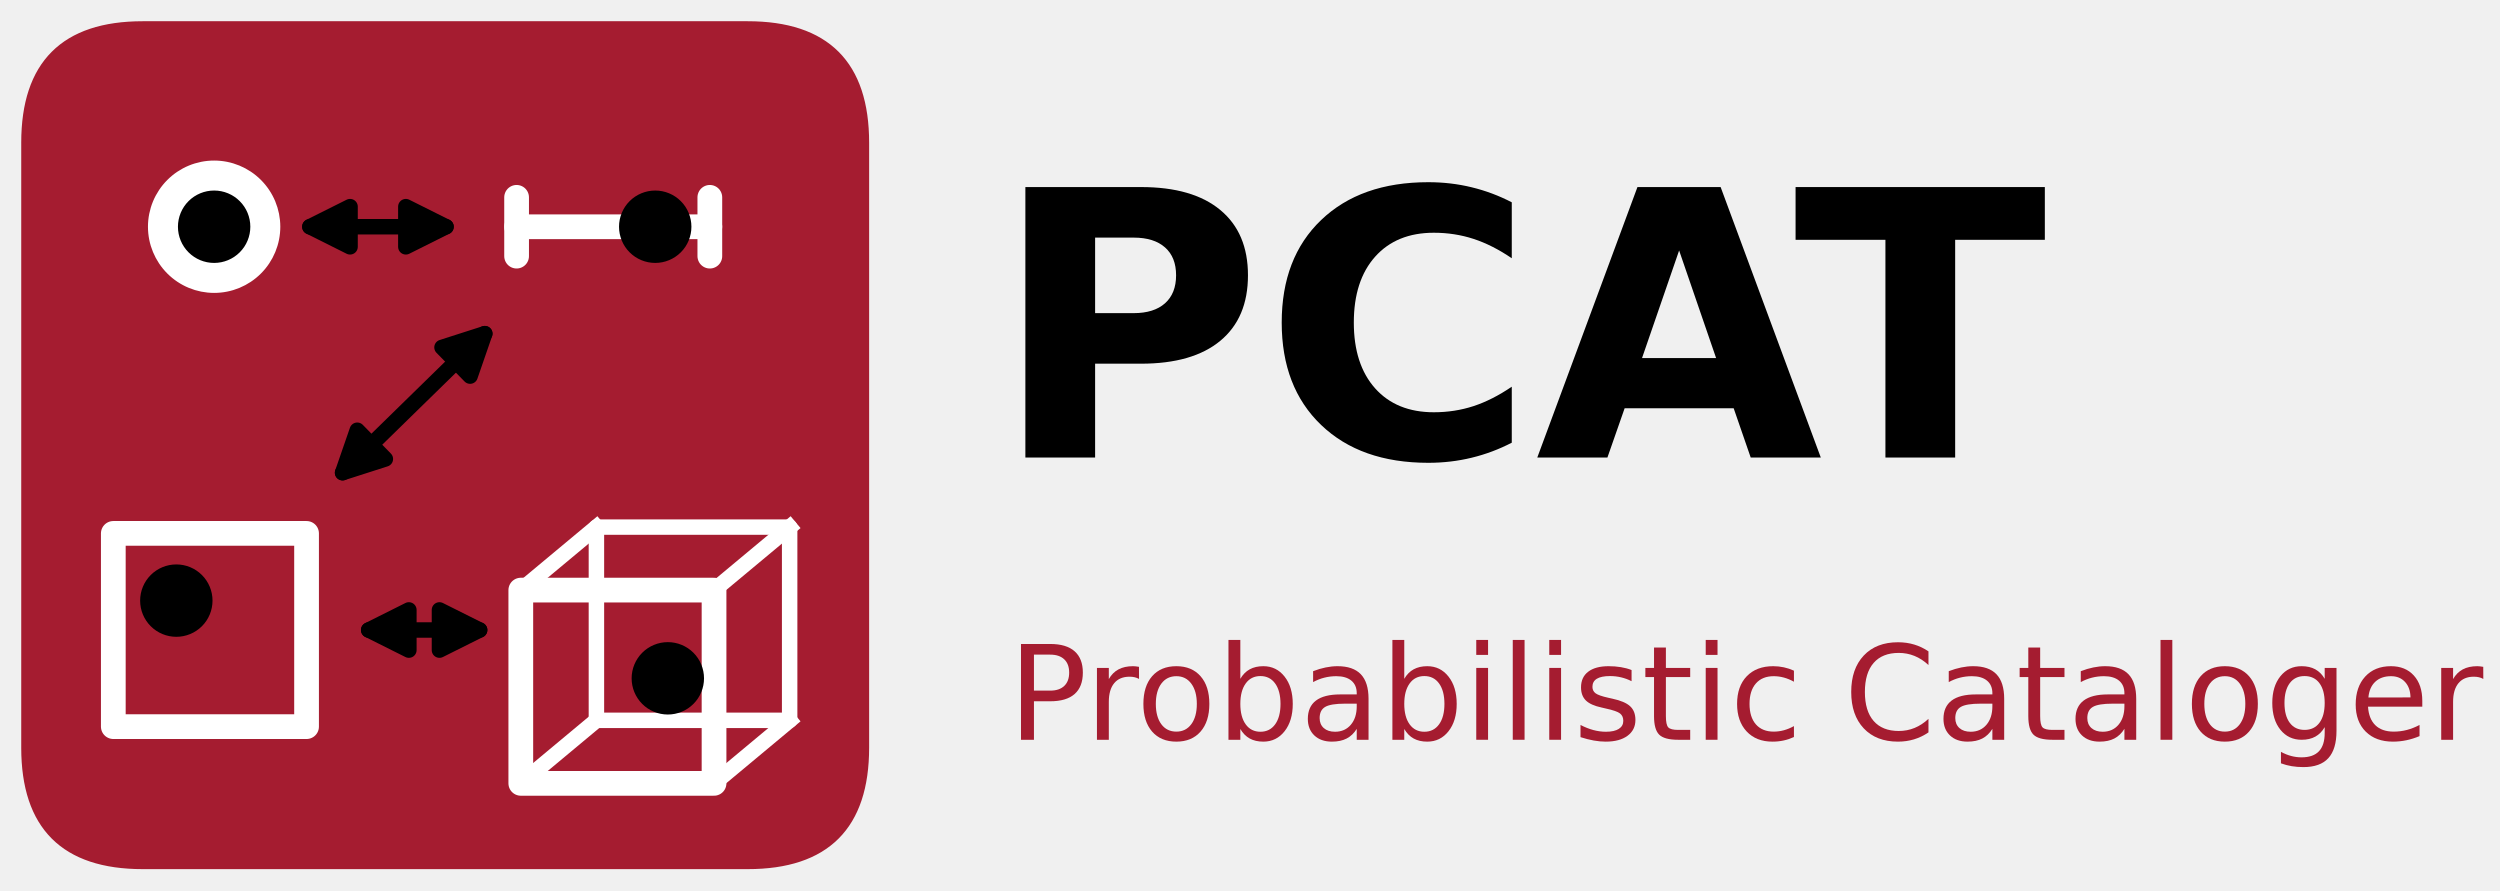
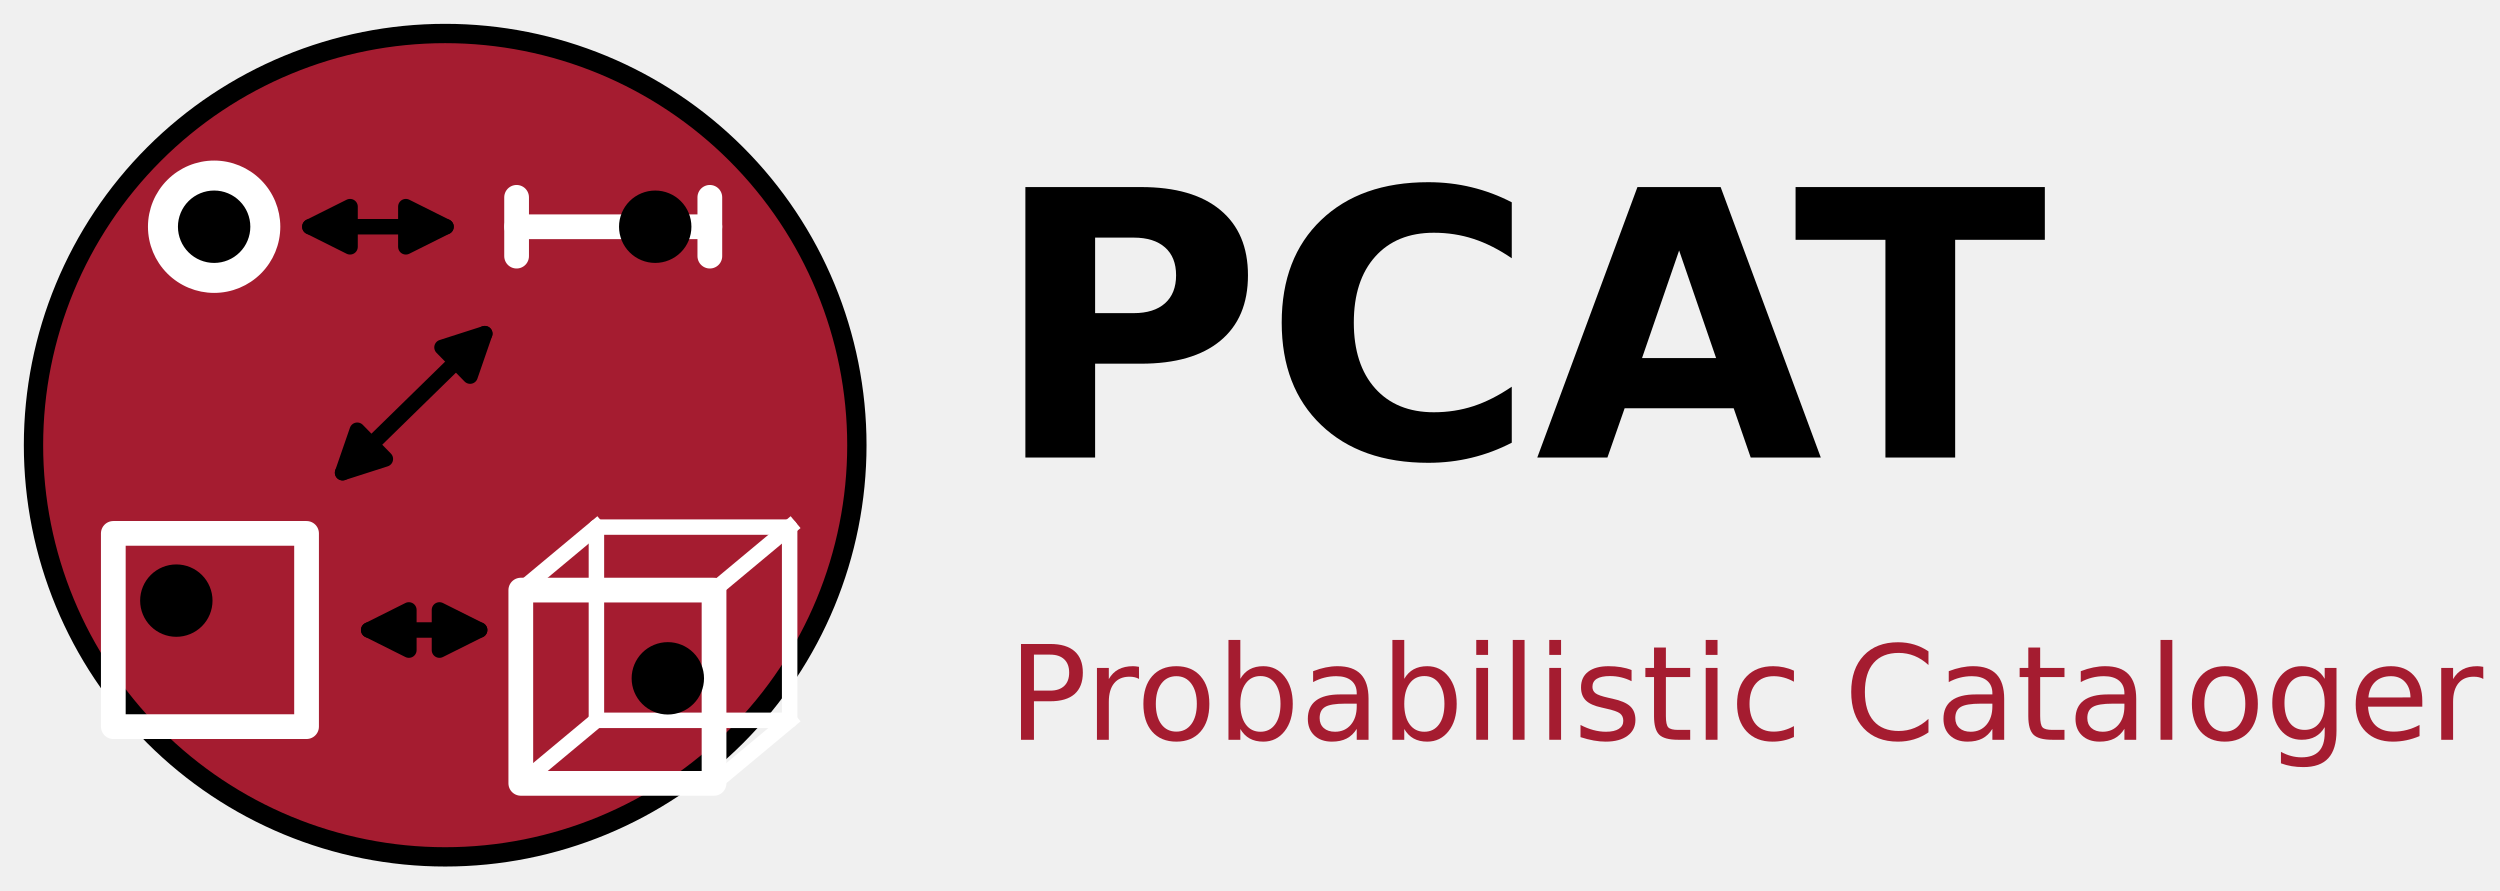
<svg xmlns="http://www.w3.org/2000/svg" xmlns:xlink="http://www.w3.org/1999/xlink" width="323.463pt" height="115.2pt" viewBox="0 0 323.463 115.2" version="1.1">
  <defs>
    <style type="text/css">*{stroke-linejoin: round; stroke-linecap: butt}</style>
  </defs>
  <g id="figure_1">
    <g id="patch_1">
-       <path d="M 0 115.2  L 323.463 115.2  L 323.463 0  L 0 0  L 0 115.2  z " style="fill: none" />
+       <path d="M 0 115.2 L 323.463 115.2 L 323.463 0 L 0 0 L 0 115.2 z " style="fill: none" />
    </g>
    <g id="axes_1">
      <g id="patch_2">
-         <path d="M 18.466 111.953  L 96.734 111.953  Q 111.953 111.953 111.953 96.734  L 111.953 18.466  Q 111.953 3.247 96.734 3.247  L 18.466 3.247  Q 3.247 3.247 3.247 18.466  L 3.247 96.734  Q 3.247 111.953 18.466 111.953  z " clip-path="url(#pceb658a4db)" style="fill: #a51c30; stroke: #a51c30; stroke-linejoin: miter" />
+         <path d="M 57.6 110.866 C 71.726 110.866 85.276 105.253 95.265 95.265 C 105.253 85.276 110.866 71.726 110.866 57.6 C 110.866 43.474 105.253 29.924 95.265 19.935 C 85.276 9.947 71.726 4.334 57.6 4.334 C 43.474 4.334 29.924 9.947 19.935 19.935 C 9.947 29.924 4.334 43.474 4.334 57.6 C 4.334 71.726 9.947 85.276 19.935 95.265 C 29.924 105.253 43.474 110.866 57.6 110.866 z " clip-path="url(#p4f6c436c8e)" style="fill: #a51c30; stroke: #000000; stroke-width: 2.5; stroke-linejoin: miter" />
      </g>
      <g id="PathCollection_1">
        <defs>
-           <path id="m81697759d2" d="M 0 8.062  C 2.138 8.062 4.189 7.213 5.701 5.701  C 7.213 4.189 8.062 2.138 8.062 0  C 8.062 -2.138 7.213 -4.189 5.701 -5.701  C 4.189 -7.213 2.138 -8.062 0 -8.062  C -2.138 -8.062 -4.189 -7.213 -5.701 -5.701  C -7.213 -4.189 -8.062 -2.138 -8.062 0  C -8.062 2.138 -7.213 4.189 -5.701 5.701  C -4.189 7.213 -2.138 8.062 0 8.062  z " style="stroke: #ffffff" />
+           <path id="m524025c2b0" d="M 0 8.062 C 2.138 8.062 4.189 7.213 5.701 5.701 C 7.213 4.189 8.062 2.138 8.062 0 C 8.062 -2.138 7.213 -4.189 5.701 -5.701 C 4.189 -7.213 2.138 -8.062 0 -8.062 C -2.138 -8.062 -4.189 -7.213 -5.701 -5.701 C -7.213 -4.189 -8.062 -2.138 -8.062 0 C -8.062 2.138 -7.213 4.189 -5.701 5.701 C -4.189 7.213 -2.138 8.062 0 8.062 z " style="stroke: #ffffff" />
        </defs>
-         <g clip-path="url(#pceb658a4db)">
-           <use xlink:href="#m81697759d2" x="27.706" y="29.336" style="fill: #ffffff; stroke: #ffffff" />
+         <g clip-path="url(#p4f6c436c8e)">
+           <use xlink:href="#m524025c2b0" x="27.706" y="29.336" style="fill: #ffffff; stroke: #ffffff" />
        </g>
      </g>
      <g id="line2d_1">
-         <path d="M 66.84 29.336  L 91.842 29.336  " clip-path="url(#pceb658a4db)" style="fill: none; stroke: #ffffff; stroke-width: 3.2; stroke-linecap: round" />
+         <path d="M 66.84 29.336 L 91.842 29.336 " clip-path="url(#p4f6c436c8e)" style="fill: none; stroke: #ffffff; stroke-width: 3.2; stroke-linecap: round" />
      </g>
      <g id="line2d_2">
-         <path d="M 66.84 33.141  L 66.84 25.532  " clip-path="url(#pceb658a4db)" style="fill: none; stroke: #ffffff; stroke-width: 3.2; stroke-linecap: round" />
+         <path d="M 66.84 33.141 L 66.84 25.532 " clip-path="url(#p4f6c436c8e)" style="fill: none; stroke: #ffffff; stroke-width: 3.2; stroke-linecap: round" />
      </g>
      <g id="line2d_3">
-         <path d="M 91.842 33.141  L 91.842 25.532  " clip-path="url(#pceb658a4db)" style="fill: none; stroke: #ffffff; stroke-width: 3.2; stroke-linecap: round" />
+         <path d="M 91.842 33.141 L 91.842 25.532 " clip-path="url(#p4f6c436c8e)" style="fill: none; stroke: #ffffff; stroke-width: 3.2; stroke-linecap: round" />
      </g>
      <g id="patch_3">
-         <path d="M 14.661 94.016  L 39.664 94.016  L 39.664 69.014  L 14.661 69.014  L 14.661 94.016  z " clip-path="url(#pceb658a4db)" style="fill: none; stroke: #ffffff; stroke-width: 3.2" />
+         <path d="M 14.661 94.016 L 39.664 94.016 L 39.664 69.014 L 14.661 69.014 L 14.661 94.016 z " clip-path="url(#p4f6c436c8e)" style="fill: none; stroke: #ffffff; stroke-width: 3.2" />
      </g>
      <g id="patch_4">
-         <path d="M 77.167 93.201  L 102.169 93.201  L 102.169 68.199  L 77.167 68.199  L 77.167 93.201  z " clip-path="url(#pceb658a4db)" style="fill: none; stroke: #ffffff; stroke-width: 2" />
+         <path d="M 77.167 93.201 L 102.169 93.201 L 102.169 68.199 L 77.167 68.199 L 77.167 93.201 z " clip-path="url(#p4f6c436c8e)" style="fill: none; stroke: #ffffff; stroke-width: 2" />
      </g>
      <g id="patch_5">
-         <path d="M 67.384 101.354  L 92.386 101.354  L 92.386 76.352  L 67.384 76.352  L 67.384 101.354  z " clip-path="url(#pceb658a4db)" style="fill: none; stroke: #ffffff; stroke-width: 3.2" />
+         <path d="M 67.384 101.354 L 92.386 101.354 L 92.386 76.352 L 67.384 76.352 L 67.384 101.354 z " clip-path="url(#p4f6c436c8e)" style="fill: none; stroke: #ffffff; stroke-width: 3.2" />
      </g>
      <g id="line2d_4">
-         <path d="M 67.384 101.354  L 77.167 93.201  " clip-path="url(#pceb658a4db)" style="fill: none; stroke: #ffffff; stroke-width: 2; stroke-linecap: square" />
+         <path d="M 67.384 101.354 L 77.167 93.201 " clip-path="url(#p4f6c436c8e)" style="fill: none; stroke: #ffffff; stroke-width: 2; stroke-linecap: square" />
      </g>
      <g id="line2d_5">
-         <path d="M 92.386 101.354  L 102.169 93.201  " clip-path="url(#pceb658a4db)" style="fill: none; stroke: #ffffff; stroke-width: 2; stroke-linecap: square" />
+         <path d="M 92.386 101.354 L 102.169 93.201 " clip-path="url(#p4f6c436c8e)" style="fill: none; stroke: #ffffff; stroke-width: 2; stroke-linecap: square" />
      </g>
      <g id="line2d_6">
-         <path d="M 92.386 76.352  L 102.169 68.199  " clip-path="url(#pceb658a4db)" style="fill: none; stroke: #ffffff; stroke-width: 2; stroke-linecap: square" />
+         <path d="M 92.386 76.352 L 102.169 68.199 " clip-path="url(#p4f6c436c8e)" style="fill: none; stroke: #ffffff; stroke-width: 2; stroke-linecap: square" />
      </g>
      <g id="line2d_7">
-         <path d="M 67.384 76.352  L 77.167 68.199  " clip-path="url(#pceb658a4db)" style="fill: none; stroke: #ffffff; stroke-width: 2; stroke-linecap: square" />
+         <path d="M 67.384 76.352 L 77.167 68.199 " clip-path="url(#p4f6c436c8e)" style="fill: none; stroke: #ffffff; stroke-width: 2; stroke-linecap: square" />
      </g>
      <g id="PathCollection_2">
        <defs>
-           <path id="m11c94e7d11" d="M 0 4.183  C 1.109 4.183 2.174 3.743 2.958 2.958  C 3.743 2.174 4.183 1.109 4.183 0  C 4.183 -1.109 3.743 -2.174 2.958 -2.958  C 2.174 -3.743 1.109 -4.183 0 -4.183  C -1.109 -4.183 -2.174 -3.743 -2.958 -2.958  C -3.743 -2.174 -4.183 -1.109 -4.183 0  C -4.183 1.109 -3.743 2.174 -2.958 2.958  C -2.174 3.743 -1.109 4.183 0 4.183  z " style="stroke: #000000" />
+           <path id="m453ea5f779" d="M 0 4.183 C 1.109 4.183 2.174 3.743 2.958 2.958 C 3.743 2.174 4.183 1.109 4.183 0 C 4.183 -1.109 3.743 -2.174 2.958 -2.958 C 2.174 -3.743 1.109 -4.183 0 -4.183 C -1.109 -4.183 -2.174 -3.743 -2.958 -2.958 C -3.743 -2.174 -4.183 -1.109 -4.183 0 C -4.183 1.109 -3.743 2.174 -2.958 2.958 C -2.174 3.743 -1.109 4.183 0 4.183 z " style="stroke: #000000" />
        </defs>
-         <g clip-path="url(#pceb658a4db)">
-           <use xlink:href="#m11c94e7d11" x="27.706" y="29.336" style="stroke: #000000" />
+         <g clip-path="url(#p4f6c436c8e)">
+           <use xlink:href="#m453ea5f779" x="27.706" y="29.336" style="stroke: #000000" />
        </g>
      </g>
      <g id="PathCollection_3">
-         <g clip-path="url(#pceb658a4db)">
-           <use xlink:href="#m11c94e7d11" x="84.776" y="29.336" style="stroke: #000000" />
+         <g clip-path="url(#p4f6c436c8e)">
+           <use xlink:href="#m453ea5f779" x="84.776" y="29.336" style="stroke: #000000" />
        </g>
      </g>
      <g id="PathCollection_4">
-         <g clip-path="url(#pceb658a4db)">
-           <use xlink:href="#m11c94e7d11" x="22.814" y="77.711" style="stroke: #000000" />
+         <g clip-path="url(#p4f6c436c8e)">
+           <use xlink:href="#m453ea5f779" x="22.814" y="77.711" style="stroke: #000000" />
        </g>
      </g>
      <g id="PathCollection_5">
-         <g clip-path="url(#pceb658a4db)">
-           <use xlink:href="#m11c94e7d11" x="86.407" y="87.766" style="stroke: #000000" />
+         <g clip-path="url(#p4f6c436c8e)">
+           <use xlink:href="#m453ea5f779" x="86.407" y="87.766" style="stroke: #000000" />
        </g>
      </g>
      <g id="text_1">
        <g transform="translate(128.2588 59.19816) scale(0.48 -0.48)">
          <defs>
-             <path id="DejaVuSans-Bold-33" d="M 588 4666  L 2584 4666  Q 3475 4666 3951 4270  Q 4428 3875 4428 3144  Q 4428 2409 3951 2014  Q 3475 1619 2584 1619  L 1791 1619  L 1791 0  L 588 0  L 588 4666  z M 1791 3794  L 1791 2491  L 2456 2491  Q 2806 2491 2997 2661  Q 3188 2831 3188 3144  Q 3188 3456 2997 3625  Q 2806 3794 2456 3794  L 1791 3794  z " transform="scale(0.015625)" />
-             <path id="DejaVuSans-Bold-26" d="M 4288 256  Q 3956 84 3597 -3  Q 3238 -91 2847 -91  Q 1681 -91 1000 561  Q 319 1213 319 2328  Q 319 3447 1000 4098  Q 1681 4750 2847 4750  Q 3238 4750 3597 4662  Q 3956 4575 4288 4403  L 4288 3438  Q 3953 3666 3628 3772  Q 3303 3878 2944 3878  Q 2300 3878 1931 3465  Q 1563 3053 1563 2328  Q 1563 1606 1931 1193  Q 2300 781 2944 781  Q 3303 781 3628 887  Q 3953 994 4288 1222  L 4288 256  z " transform="scale(0.015625)" />
-             <path id="DejaVuSans-Bold-24" d="M 3419 850  L 1538 850  L 1241 0  L 31 0  L 1759 4666  L 3194 4666  L 4922 0  L 3713 0  L 3419 850  z M 1838 1716  L 3116 1716  L 2478 3572  L 1838 1716  z " transform="scale(0.015625)" />
-             <path id="DejaVuSans-Bold-37" d="M 31 4666  L 4331 4666  L 4331 3756  L 2784 3756  L 2784 0  L 1581 0  L 1581 3756  L 31 3756  L 31 4666  z " transform="scale(0.015625)" />
+             <path id="DejaVuSans-Bold-33" d="M 588 4666 L 2584 4666 Q 3475 4666 3951 4270 Q 4428 3875 4428 3144 Q 4428 2409 3951 2014 Q 3475 1619 2584 1619 L 1791 1619 L 1791 0 L 588 0 L 588 4666 z M 1791 3794 L 1791 2491 L 2456 2491 Q 2806 2491 2997 2661 Q 3188 2831 3188 3144 Q 3188 3456 2997 3625 Q 2806 3794 2456 3794 L 1791 3794 z " transform="scale(0.015625)" />
+             <path id="DejaVuSans-Bold-26" d="M 4288 256 Q 3956 84 3597 -3 Q 3238 -91 2847 -91 Q 1681 -91 1000 561 Q 319 1213 319 2328 Q 319 3447 1000 4098 Q 1681 4750 2847 4750 Q 3238 4750 3597 4662 Q 3956 4575 4288 4403 L 4288 3438 Q 3953 3666 3628 3772 Q 3303 3878 2944 3878 Q 2300 3878 1931 3465 Q 1563 3053 1563 2328 Q 1563 1606 1931 1193 Q 2300 781 2944 781 Q 3303 781 3628 887 Q 3953 994 4288 1222 L 4288 256 z " transform="scale(0.015625)" />
+             <path id="DejaVuSans-Bold-24" d="M 3419 850 L 1538 850 L 1241 0 L 31 0 L 1759 4666 L 3194 4666 L 4922 0 L 3713 0 L 3419 850 z M 1838 1716 L 3116 1716 L 2478 3572 L 1838 1716 z " transform="scale(0.015625)" />
+             <path id="DejaVuSans-Bold-37" d="M 31 4666 L 4331 4666 L 4331 3756 L 2784 3756 L 2784 0 L 1581 0 L 1581 3756 L 31 3756 L 31 4666 z " transform="scale(0.015625)" />
          </defs>
          <use xlink:href="#DejaVuSans-Bold-33" />
          <use xlink:href="#DejaVuSans-Bold-26" transform="translate(73.29688 0)" />
          <use xlink:href="#DejaVuSans-Bold-24" transform="translate(146.6875 0)" />
          <use xlink:href="#DejaVuSans-Bold-37" transform="translate(216.3125 0)" />
        </g>
      </g>
      <g id="text_2">
        <g style="fill: #a51c30" transform="translate(130.4329 95.7155) scale(0.17 -0.17)">
          <defs>
-             <path id="DejaVuSans-33" d="M 1259 4147  L 1259 2394  L 2053 2394  Q 2494 2394 2734 2622  Q 2975 2850 2975 3272  Q 2975 3691 2734 3919  Q 2494 4147 2053 4147  L 1259 4147  z M 628 4666  L 2053 4666  Q 2838 4666 3239 4311  Q 3641 3956 3641 3272  Q 3641 2581 3239 2228  Q 2838 1875 2053 1875  L 1259 1875  L 1259 0  L 628 0  L 628 4666  z " transform="scale(0.015625)" />
-             <path id="DejaVuSans-55" d="M 2631 2963  Q 2534 3019 2420 3045  Q 2306 3072 2169 3072  Q 1681 3072 1420 2755  Q 1159 2438 1159 1844  L 1159 0  L 581 0  L 581 3500  L 1159 3500  L 1159 2956  Q 1341 3275 1631 3429  Q 1922 3584 2338 3584  Q 2397 3584 2469 3576  Q 2541 3569 2628 3553  L 2631 2963  z " transform="scale(0.015625)" />
-             <path id="DejaVuSans-52" d="M 1959 3097  Q 1497 3097 1228 2736  Q 959 2375 959 1747  Q 959 1119 1226 758  Q 1494 397 1959 397  Q 2419 397 2687 759  Q 2956 1122 2956 1747  Q 2956 2369 2687 2733  Q 2419 3097 1959 3097  z M 1959 3584  Q 2709 3584 3137 3096  Q 3566 2609 3566 1747  Q 3566 888 3137 398  Q 2709 -91 1959 -91  Q 1206 -91 779 398  Q 353 888 353 1747  Q 353 2609 779 3096  Q 1206 3584 1959 3584  z " transform="scale(0.015625)" />
-             <path id="DejaVuSans-45" d="M 3116 1747  Q 3116 2381 2855 2742  Q 2594 3103 2138 3103  Q 1681 3103 1420 2742  Q 1159 2381 1159 1747  Q 1159 1113 1420 752  Q 1681 391 2138 391  Q 2594 391 2855 752  Q 3116 1113 3116 1747  z M 1159 2969  Q 1341 3281 1617 3432  Q 1894 3584 2278 3584  Q 2916 3584 3314 3078  Q 3713 2572 3713 1747  Q 3713 922 3314 415  Q 2916 -91 2278 -91  Q 1894 -91 1617 61  Q 1341 213 1159 525  L 1159 0  L 581 0  L 581 4863  L 1159 4863  L 1159 2969  z " transform="scale(0.015625)" />
-             <path id="DejaVuSans-44" d="M 2194 1759  Q 1497 1759 1228 1600  Q 959 1441 959 1056  Q 959 750 1161 570  Q 1363 391 1709 391  Q 2188 391 2477 730  Q 2766 1069 2766 1631  L 2766 1759  L 2194 1759  z M 3341 1997  L 3341 0  L 2766 0  L 2766 531  Q 2569 213 2275 61  Q 1981 -91 1556 -91  Q 1019 -91 701 211  Q 384 513 384 1019  Q 384 1609 779 1909  Q 1175 2209 1959 2209  L 2766 2209  L 2766 2266  Q 2766 2663 2505 2880  Q 2244 3097 1772 3097  Q 1472 3097 1187 3025  Q 903 2953 641 2809  L 641 3341  Q 956 3463 1253 3523  Q 1550 3584 1831 3584  Q 2591 3584 2966 3190  Q 3341 2797 3341 1997  z " transform="scale(0.015625)" />
-             <path id="DejaVuSans-4c" d="M 603 3500  L 1178 3500  L 1178 0  L 603 0  L 603 3500  z M 603 4863  L 1178 4863  L 1178 4134  L 603 4134  L 603 4863  z " transform="scale(0.015625)" />
-             <path id="DejaVuSans-4f" d="M 603 4863  L 1178 4863  L 1178 0  L 603 0  L 603 4863  z " transform="scale(0.015625)" />
-             <path id="DejaVuSans-56" d="M 2834 3397  L 2834 2853  Q 2591 2978 2328 3040  Q 2066 3103 1784 3103  Q 1356 3103 1142 2972  Q 928 2841 928 2578  Q 928 2378 1081 2264  Q 1234 2150 1697 2047  L 1894 2003  Q 2506 1872 2764 1633  Q 3022 1394 3022 966  Q 3022 478 2636 193  Q 2250 -91 1575 -91  Q 1294 -91 989 -36  Q 684 19 347 128  L 347 722  Q 666 556 975 473  Q 1284 391 1588 391  Q 1994 391 2212 530  Q 2431 669 2431 922  Q 2431 1156 2273 1281  Q 2116 1406 1581 1522  L 1381 1569  Q 847 1681 609 1914  Q 372 2147 372 2553  Q 372 3047 722 3315  Q 1072 3584 1716 3584  Q 2034 3584 2315 3537  Q 2597 3491 2834 3397  z " transform="scale(0.015625)" />
-             <path id="DejaVuSans-57" d="M 1172 4494  L 1172 3500  L 2356 3500  L 2356 3053  L 1172 3053  L 1172 1153  Q 1172 725 1289 603  Q 1406 481 1766 481  L 2356 481  L 2356 0  L 1766 0  Q 1100 0 847 248  Q 594 497 594 1153  L 594 3053  L 172 3053  L 172 3500  L 594 3500  L 594 4494  L 1172 4494  z " transform="scale(0.015625)" />
-             <path id="DejaVuSans-46" d="M 3122 3366  L 3122 2828  Q 2878 2963 2633 3030  Q 2388 3097 2138 3097  Q 1578 3097 1268 2742  Q 959 2388 959 1747  Q 959 1106 1268 751  Q 1578 397 2138 397  Q 2388 397 2633 464  Q 2878 531 3122 666  L 3122 134  Q 2881 22 2623 -34  Q 2366 -91 2075 -91  Q 1284 -91 818 406  Q 353 903 353 1747  Q 353 2603 823 3093  Q 1294 3584 2113 3584  Q 2378 3584 2631 3529  Q 2884 3475 3122 3366  z " transform="scale(0.015625)" />
+             <path id="DejaVuSans-33" d="M 1259 4147 L 1259 2394 L 2053 2394 Q 2494 2394 2734 2622 Q 2975 2850 2975 3272 Q 2975 3691 2734 3919 Q 2494 4147 2053 4147 L 1259 4147 z M 628 4666 L 2053 4666 Q 2838 4666 3239 4311 Q 3641 3956 3641 3272 Q 3641 2581 3239 2228 Q 2838 1875 2053 1875 L 1259 1875 L 1259 0 L 628 0 L 628 4666 z " transform="scale(0.015625)" />
+             <path id="DejaVuSans-55" d="M 2631 2963 Q 2534 3019 2420 3045 Q 2306 3072 2169 3072 Q 1681 3072 1420 2755 Q 1159 2438 1159 1844 L 1159 0 L 581 0 L 581 3500 L 1159 3500 L 1159 2956 Q 1341 3275 1631 3429 Q 1922 3584 2338 3584 Q 2397 3584 2469 3576 Q 2541 3569 2628 3553 L 2631 2963 z " transform="scale(0.015625)" />
+             <path id="DejaVuSans-52" d="M 1959 3097 Q 1497 3097 1228 2736 Q 959 2375 959 1747 Q 959 1119 1226 758 Q 1494 397 1959 397 Q 2419 397 2687 759 Q 2956 1122 2956 1747 Q 2956 2369 2687 2733 Q 2419 3097 1959 3097 z M 1959 3584 Q 2709 3584 3137 3096 Q 3566 2609 3566 1747 Q 3566 888 3137 398 Q 2709 -91 1959 -91 Q 1206 -91 779 398 Q 353 888 353 1747 Q 353 2609 779 3096 Q 1206 3584 1959 3584 z " transform="scale(0.015625)" />
+             <path id="DejaVuSans-45" d="M 3116 1747 Q 3116 2381 2855 2742 Q 2594 3103 2138 3103 Q 1681 3103 1420 2742 Q 1159 2381 1159 1747 Q 1159 1113 1420 752 Q 1681 391 2138 391 Q 2594 391 2855 752 Q 3116 1113 3116 1747 z M 1159 2969 Q 1341 3281 1617 3432 Q 1894 3584 2278 3584 Q 2916 3584 3314 3078 Q 3713 2572 3713 1747 Q 3713 922 3314 415 Q 2916 -91 2278 -91 Q 1894 -91 1617 61 Q 1341 213 1159 525 L 1159 0 L 581 0 L 581 4863 L 1159 4863 L 1159 2969 z " transform="scale(0.015625)" />
+             <path id="DejaVuSans-44" d="M 2194 1759 Q 1497 1759 1228 1600 Q 959 1441 959 1056 Q 959 750 1161 570 Q 1363 391 1709 391 Q 2188 391 2477 730 Q 2766 1069 2766 1631 L 2766 1759 L 2194 1759 z M 3341 1997 L 3341 0 L 2766 0 L 2766 531 Q 2569 213 2275 61 Q 1981 -91 1556 -91 Q 1019 -91 701 211 Q 384 513 384 1019 Q 384 1609 779 1909 Q 1175 2209 1959 2209 L 2766 2209 L 2766 2266 Q 2766 2663 2505 2880 Q 2244 3097 1772 3097 Q 1472 3097 1187 3025 Q 903 2953 641 2809 L 641 3341 Q 956 3463 1253 3523 Q 1550 3584 1831 3584 Q 2591 3584 2966 3190 Q 3341 2797 3341 1997 z " transform="scale(0.015625)" />
+             <path id="DejaVuSans-4c" d="M 603 3500 L 1178 3500 L 1178 0 L 603 0 L 603 3500 z M 603 4863 L 1178 4863 L 1178 4134 L 603 4134 L 603 4863 z " transform="scale(0.015625)" />
+             <path id="DejaVuSans-4f" d="M 603 4863 L 1178 4863 L 1178 0 L 603 0 L 603 4863 z " transform="scale(0.015625)" />
+             <path id="DejaVuSans-56" d="M 2834 3397 L 2834 2853 Q 2591 2978 2328 3040 Q 2066 3103 1784 3103 Q 1356 3103 1142 2972 Q 928 2841 928 2578 Q 928 2378 1081 2264 Q 1234 2150 1697 2047 L 1894 2003 Q 2506 1872 2764 1633 Q 3022 1394 3022 966 Q 3022 478 2636 193 Q 2250 -91 1575 -91 Q 1294 -91 989 -36 Q 684 19 347 128 L 347 722 Q 666 556 975 473 Q 1284 391 1588 391 Q 1994 391 2212 530 Q 2431 669 2431 922 Q 2431 1156 2273 1281 Q 2116 1406 1581 1522 L 1381 1569 Q 847 1681 609 1914 Q 372 2147 372 2553 Q 372 3047 722 3315 Q 1072 3584 1716 3584 Q 2034 3584 2315 3537 Q 2597 3491 2834 3397 z " transform="scale(0.015625)" />
+             <path id="DejaVuSans-57" d="M 1172 4494 L 1172 3500 L 2356 3500 L 2356 3053 L 1172 3053 L 1172 1153 Q 1172 725 1289 603 Q 1406 481 1766 481 L 2356 481 L 2356 0 L 1766 0 Q 1100 0 847 248 Q 594 497 594 1153 L 594 3053 L 172 3053 L 172 3500 L 594 3500 L 594 4494 L 1172 4494 z " transform="scale(0.015625)" />
+             <path id="DejaVuSans-46" d="M 3122 3366 L 3122 2828 Q 2878 2963 2633 3030 Q 2388 3097 2138 3097 Q 1578 3097 1268 2742 Q 959 2388 959 1747 Q 959 1106 1268 751 Q 1578 397 2138 397 Q 2388 397 2633 464 Q 2878 531 3122 666 L 3122 134 Q 2881 22 2623 -34 Q 2366 -91 2075 -91 Q 1284 -91 818 406 Q 353 903 353 1747 Q 353 2603 823 3093 Q 1294 3584 2113 3584 Q 2378 3584 2631 3529 Q 2884 3475 3122 3366 z " transform="scale(0.015625)" />
            <path id="DejaVuSans-3" transform="scale(0.015625)" />
-             <path id="DejaVuSans-26" d="M 4122 4306  L 4122 3641  Q 3803 3938 3442 4084  Q 3081 4231 2675 4231  Q 1875 4231 1450 3742  Q 1025 3253 1025 2328  Q 1025 1406 1450 917  Q 1875 428 2675 428  Q 3081 428 3442 575  Q 3803 722 4122 1019  L 4122 359  Q 3791 134 3420 21  Q 3050 -91 2638 -91  Q 1578 -91 968 557  Q 359 1206 359 2328  Q 359 3453 968 4101  Q 1578 4750 2638 4750  Q 3056 4750 3426 4639  Q 3797 4528 4122 4306  z " transform="scale(0.015625)" />
-             <path id="DejaVuSans-4a" d="M 2906 1791  Q 2906 2416 2648 2759  Q 2391 3103 1925 3103  Q 1463 3103 1205 2759  Q 947 2416 947 1791  Q 947 1169 1205 825  Q 1463 481 1925 481  Q 2391 481 2648 825  Q 2906 1169 2906 1791  z M 3481 434  Q 3481 -459 3084 -895  Q 2688 -1331 1869 -1331  Q 1566 -1331 1297 -1286  Q 1028 -1241 775 -1147  L 775 -588  Q 1028 -725 1275 -790  Q 1522 -856 1778 -856  Q 2344 -856 2625 -561  Q 2906 -266 2906 331  L 2906 616  Q 2728 306 2450 153  Q 2172 0 1784 0  Q 1141 0 747 490  Q 353 981 353 1791  Q 353 2603 747 3093  Q 1141 3584 1784 3584  Q 2172 3584 2450 3431  Q 2728 3278 2906 2969  L 2906 3500  L 3481 3500  L 3481 434  z " transform="scale(0.015625)" />
-             <path id="DejaVuSans-48" d="M 3597 1894  L 3597 1613  L 953 1613  Q 991 1019 1311 708  Q 1631 397 2203 397  Q 2534 397 2845 478  Q 3156 559 3463 722  L 3463 178  Q 3153 47 2828 -22  Q 2503 -91 2169 -91  Q 1331 -91 842 396  Q 353 884 353 1716  Q 353 2575 817 3079  Q 1281 3584 2069 3584  Q 2775 3584 3186 3129  Q 3597 2675 3597 1894  z M 3022 2063  Q 3016 2534 2758 2815  Q 2500 3097 2075 3097  Q 1594 3097 1305 2825  Q 1016 2553 972 2059  L 3022 2063  z " transform="scale(0.015625)" />
+             <path id="DejaVuSans-26" d="M 4122 4306 L 4122 3641 Q 3803 3938 3442 4084 Q 3081 4231 2675 4231 Q 1875 4231 1450 3742 Q 1025 3253 1025 2328 Q 1025 1406 1450 917 Q 1875 428 2675 428 Q 3081 428 3442 575 Q 3803 722 4122 1019 L 4122 359 Q 3791 134 3420 21 Q 3050 -91 2638 -91 Q 1578 -91 968 557 Q 359 1206 359 2328 Q 359 3453 968 4101 Q 1578 4750 2638 4750 Q 3056 4750 3426 4639 Q 3797 4528 4122 4306 z " transform="scale(0.015625)" />
+             <path id="DejaVuSans-4a" d="M 2906 1791 Q 2906 2416 2648 2759 Q 2391 3103 1925 3103 Q 1463 3103 1205 2759 Q 947 2416 947 1791 Q 947 1169 1205 825 Q 1463 481 1925 481 Q 2391 481 2648 825 Q 2906 1169 2906 1791 z M 3481 434 Q 3481 -459 3084 -895 Q 2688 -1331 1869 -1331 Q 1566 -1331 1297 -1286 Q 1028 -1241 775 -1147 L 775 -588 Q 1028 -725 1275 -790 Q 1522 -856 1778 -856 Q 2344 -856 2625 -561 Q 2906 -266 2906 331 L 2906 616 Q 2728 306 2450 153 Q 2172 0 1784 0 Q 1141 0 747 490 Q 353 981 353 1791 Q 353 2603 747 3093 Q 1141 3584 1784 3584 Q 2172 3584 2450 3431 Q 2728 3278 2906 2969 L 2906 3500 L 3481 3500 L 3481 434 z " transform="scale(0.015625)" />
+             <path id="DejaVuSans-48" d="M 3597 1894 L 3597 1613 L 953 1613 Q 991 1019 1311 708 Q 1631 397 2203 397 Q 2534 397 2845 478 Q 3156 559 3463 722 L 3463 178 Q 3153 47 2828 -22 Q 2503 -91 2169 -91 Q 1331 -91 842 396 Q 353 884 353 1716 Q 353 2575 817 3079 Q 1281 3584 2069 3584 Q 2775 3584 3186 3129 Q 3597 2675 3597 1894 z M 3022 2063 Q 3016 2534 2758 2815 Q 2500 3097 2075 3097 Q 1594 3097 1305 2825 Q 1016 2553 972 2059 L 3022 2063 z " transform="scale(0.015625)" />
          </defs>
          <use xlink:href="#DejaVuSans-33" />
          <use xlink:href="#DejaVuSans-55" transform="translate(58.54688 0)" />
          <use xlink:href="#DejaVuSans-52" transform="translate(97.45312 0)" />
          <use xlink:href="#DejaVuSans-45" transform="translate(158.6406 0)" />
          <use xlink:href="#DejaVuSans-44" transform="translate(222.125 0)" />
          <use xlink:href="#DejaVuSans-45" transform="translate(283.4062 0)" />
          <use xlink:href="#DejaVuSans-4c" transform="translate(346.8906 0)" />
          <use xlink:href="#DejaVuSans-4f" transform="translate(374.6719 0)" />
          <use xlink:href="#DejaVuSans-4c" transform="translate(402.4531 0)" />
          <use xlink:href="#DejaVuSans-56" transform="translate(430.2344 0)" />
          <use xlink:href="#DejaVuSans-57" transform="translate(482.3281 0)" />
          <use xlink:href="#DejaVuSans-4c" transform="translate(521.5312 0)" />
          <use xlink:href="#DejaVuSans-46" transform="translate(549.3125 0)" />
          <use xlink:href="#DejaVuSans-3" transform="translate(604.2969 0)" />
          <use xlink:href="#DejaVuSans-26" transform="translate(636.0781 0)" />
          <use xlink:href="#DejaVuSans-44" transform="translate(705.9062 0)" />
          <use xlink:href="#DejaVuSans-57" transform="translate(767.1875 0)" />
          <use xlink:href="#DejaVuSans-44" transform="translate(806.3906 0)" />
          <use xlink:href="#DejaVuSans-4f" transform="translate(867.6719 0)" />
          <use xlink:href="#DejaVuSans-52" transform="translate(895.4531 0)" />
          <use xlink:href="#DejaVuSans-4a" transform="translate(956.6406 0)" />
          <use xlink:href="#DejaVuSans-48" transform="translate(1020.125 0)" />
          <use xlink:href="#DejaVuSans-55" transform="translate(1081.656 0)" />
        </g>
      </g>
      <g id="patch_6">
-         <path d="M 40.092 29.336  Q 48.901 29.336 57.709 29.336  " clip-path="url(#pceb658a4db)" style="fill: none; stroke: #000000; stroke-width: 2; stroke-linecap: round" />
-         <path d="M 45.292 31.936  L 40.092 29.336  L 45.292 26.736  z " clip-path="url(#pceb658a4db)" style="stroke: #000000; stroke-width: 2; stroke-linecap: round" />
-         <path d="M 52.509 26.736  L 57.709 29.336  L 52.509 31.936  z " clip-path="url(#pceb658a4db)" style="stroke: #000000; stroke-width: 2; stroke-linecap: round" />
+         <path d="M 40.092 29.336 Q 48.901 29.336 57.709 29.336 " clip-path="url(#p4f6c436c8e)" style="fill: none; stroke: #000000; stroke-width: 2; stroke-linecap: round" />
+         <path d="M 45.292 31.936 L 40.092 29.336 L 45.292 26.736 z " clip-path="url(#p4f6c436c8e)" style="stroke: #000000; stroke-width: 2; stroke-linecap: round" />
+         <path d="M 52.509 26.736 L 57.709 29.336 L 52.509 31.936 z " clip-path="url(#p4f6c436c8e)" style="stroke: #000000; stroke-width: 2; stroke-linecap: round" />
      </g>
      <g id="patch_7">
-         <path d="M 62.724 43.169  Q 53.524 52.164 44.324 61.16  " clip-path="url(#pceb658a4db)" style="fill: none; stroke: #000000; stroke-width: 2; stroke-linecap: round" />
-         <path d="M 57.188 44.945  L 62.724 43.169  L 60.824 48.663  z " clip-path="url(#pceb658a4db)" style="stroke: #000000; stroke-width: 2; stroke-linecap: round" />
-         <path d="M 49.86 59.384  L 44.324 61.16  L 46.224 55.666  z " clip-path="url(#pceb658a4db)" style="stroke: #000000; stroke-width: 2; stroke-linecap: round" />
+         <path d="M 62.724 43.169 Q 53.524 52.164 44.324 61.16 " clip-path="url(#p4f6c436c8e)" style="fill: none; stroke: #000000; stroke-width: 2; stroke-linecap: round" />
+         <path d="M 57.188 44.945 L 62.724 43.169 L 60.824 48.663 z " clip-path="url(#p4f6c436c8e)" style="stroke: #000000; stroke-width: 2; stroke-linecap: round" />
+         <path d="M 49.86 59.384 L 44.324 61.16 L 46.224 55.666 z " clip-path="url(#p4f6c436c8e)" style="stroke: #000000; stroke-width: 2; stroke-linecap: round" />
      </g>
      <g id="patch_8">
-         <path d="M 47.702 81.515  Q 54.881 81.515 62.059 81.515  " clip-path="url(#pceb658a4db)" style="fill: none; stroke: #000000; stroke-width: 2; stroke-linecap: round" />
-         <path d="M 52.902 84.115  L 47.702 81.515  L 52.902 78.915  z " clip-path="url(#pceb658a4db)" style="stroke: #000000; stroke-width: 2; stroke-linecap: round" />
-         <path d="M 56.859 78.915  L 62.059 81.515  L 56.859 84.115  z " clip-path="url(#pceb658a4db)" style="stroke: #000000; stroke-width: 2; stroke-linecap: round" />
+         <path d="M 47.702 81.515 Q 54.881 81.515 62.059 81.515 " clip-path="url(#p4f6c436c8e)" style="fill: none; stroke: #000000; stroke-width: 2; stroke-linecap: round" />
+         <path d="M 52.902 84.115 L 47.702 81.515 L 52.902 78.915 z " clip-path="url(#p4f6c436c8e)" style="stroke: #000000; stroke-width: 2; stroke-linecap: round" />
+         <path d="M 56.859 78.915 L 62.059 81.515 L 56.859 84.115 z " clip-path="url(#p4f6c436c8e)" style="stroke: #000000; stroke-width: 2; stroke-linecap: round" />
      </g>
    </g>
  </g>
  <defs>
-     <clipPath id="pceb658a4db">
+     <clipPath id="p4f6c436c8e">
      <rect x="2.16" y="2.16" width="297.311" height="110.88" />
    </clipPath>
  </defs>
</svg>
